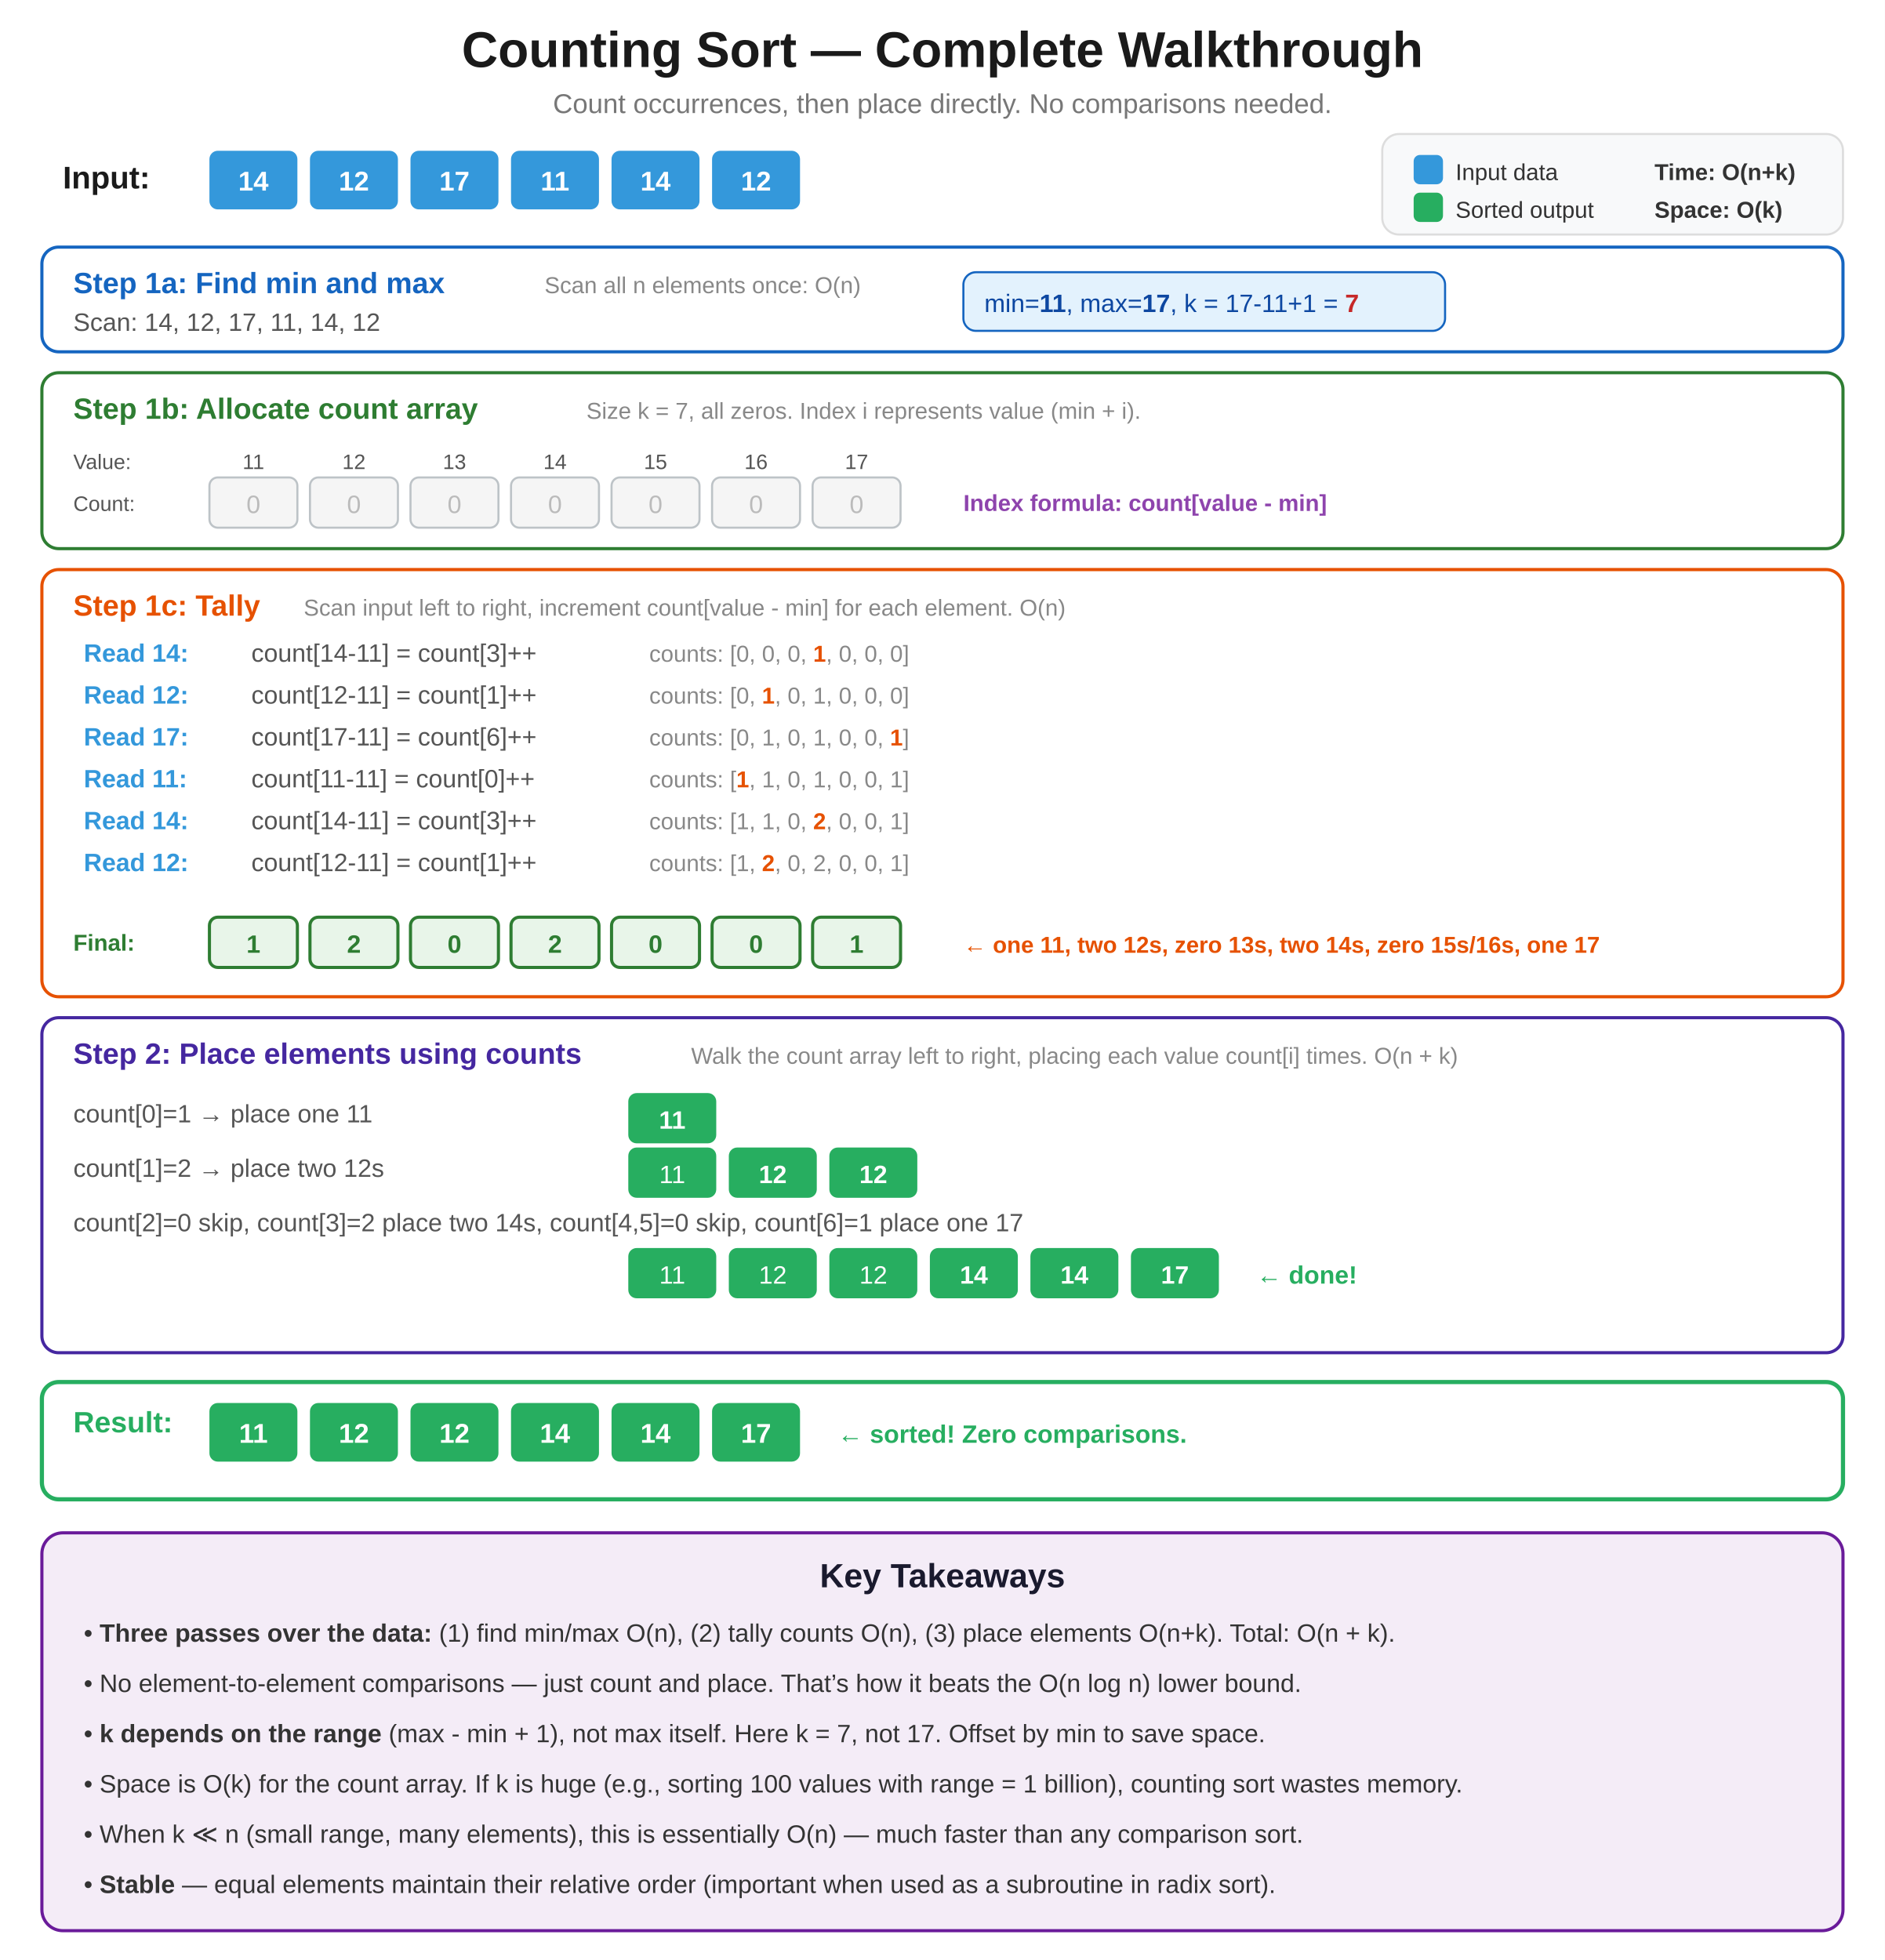
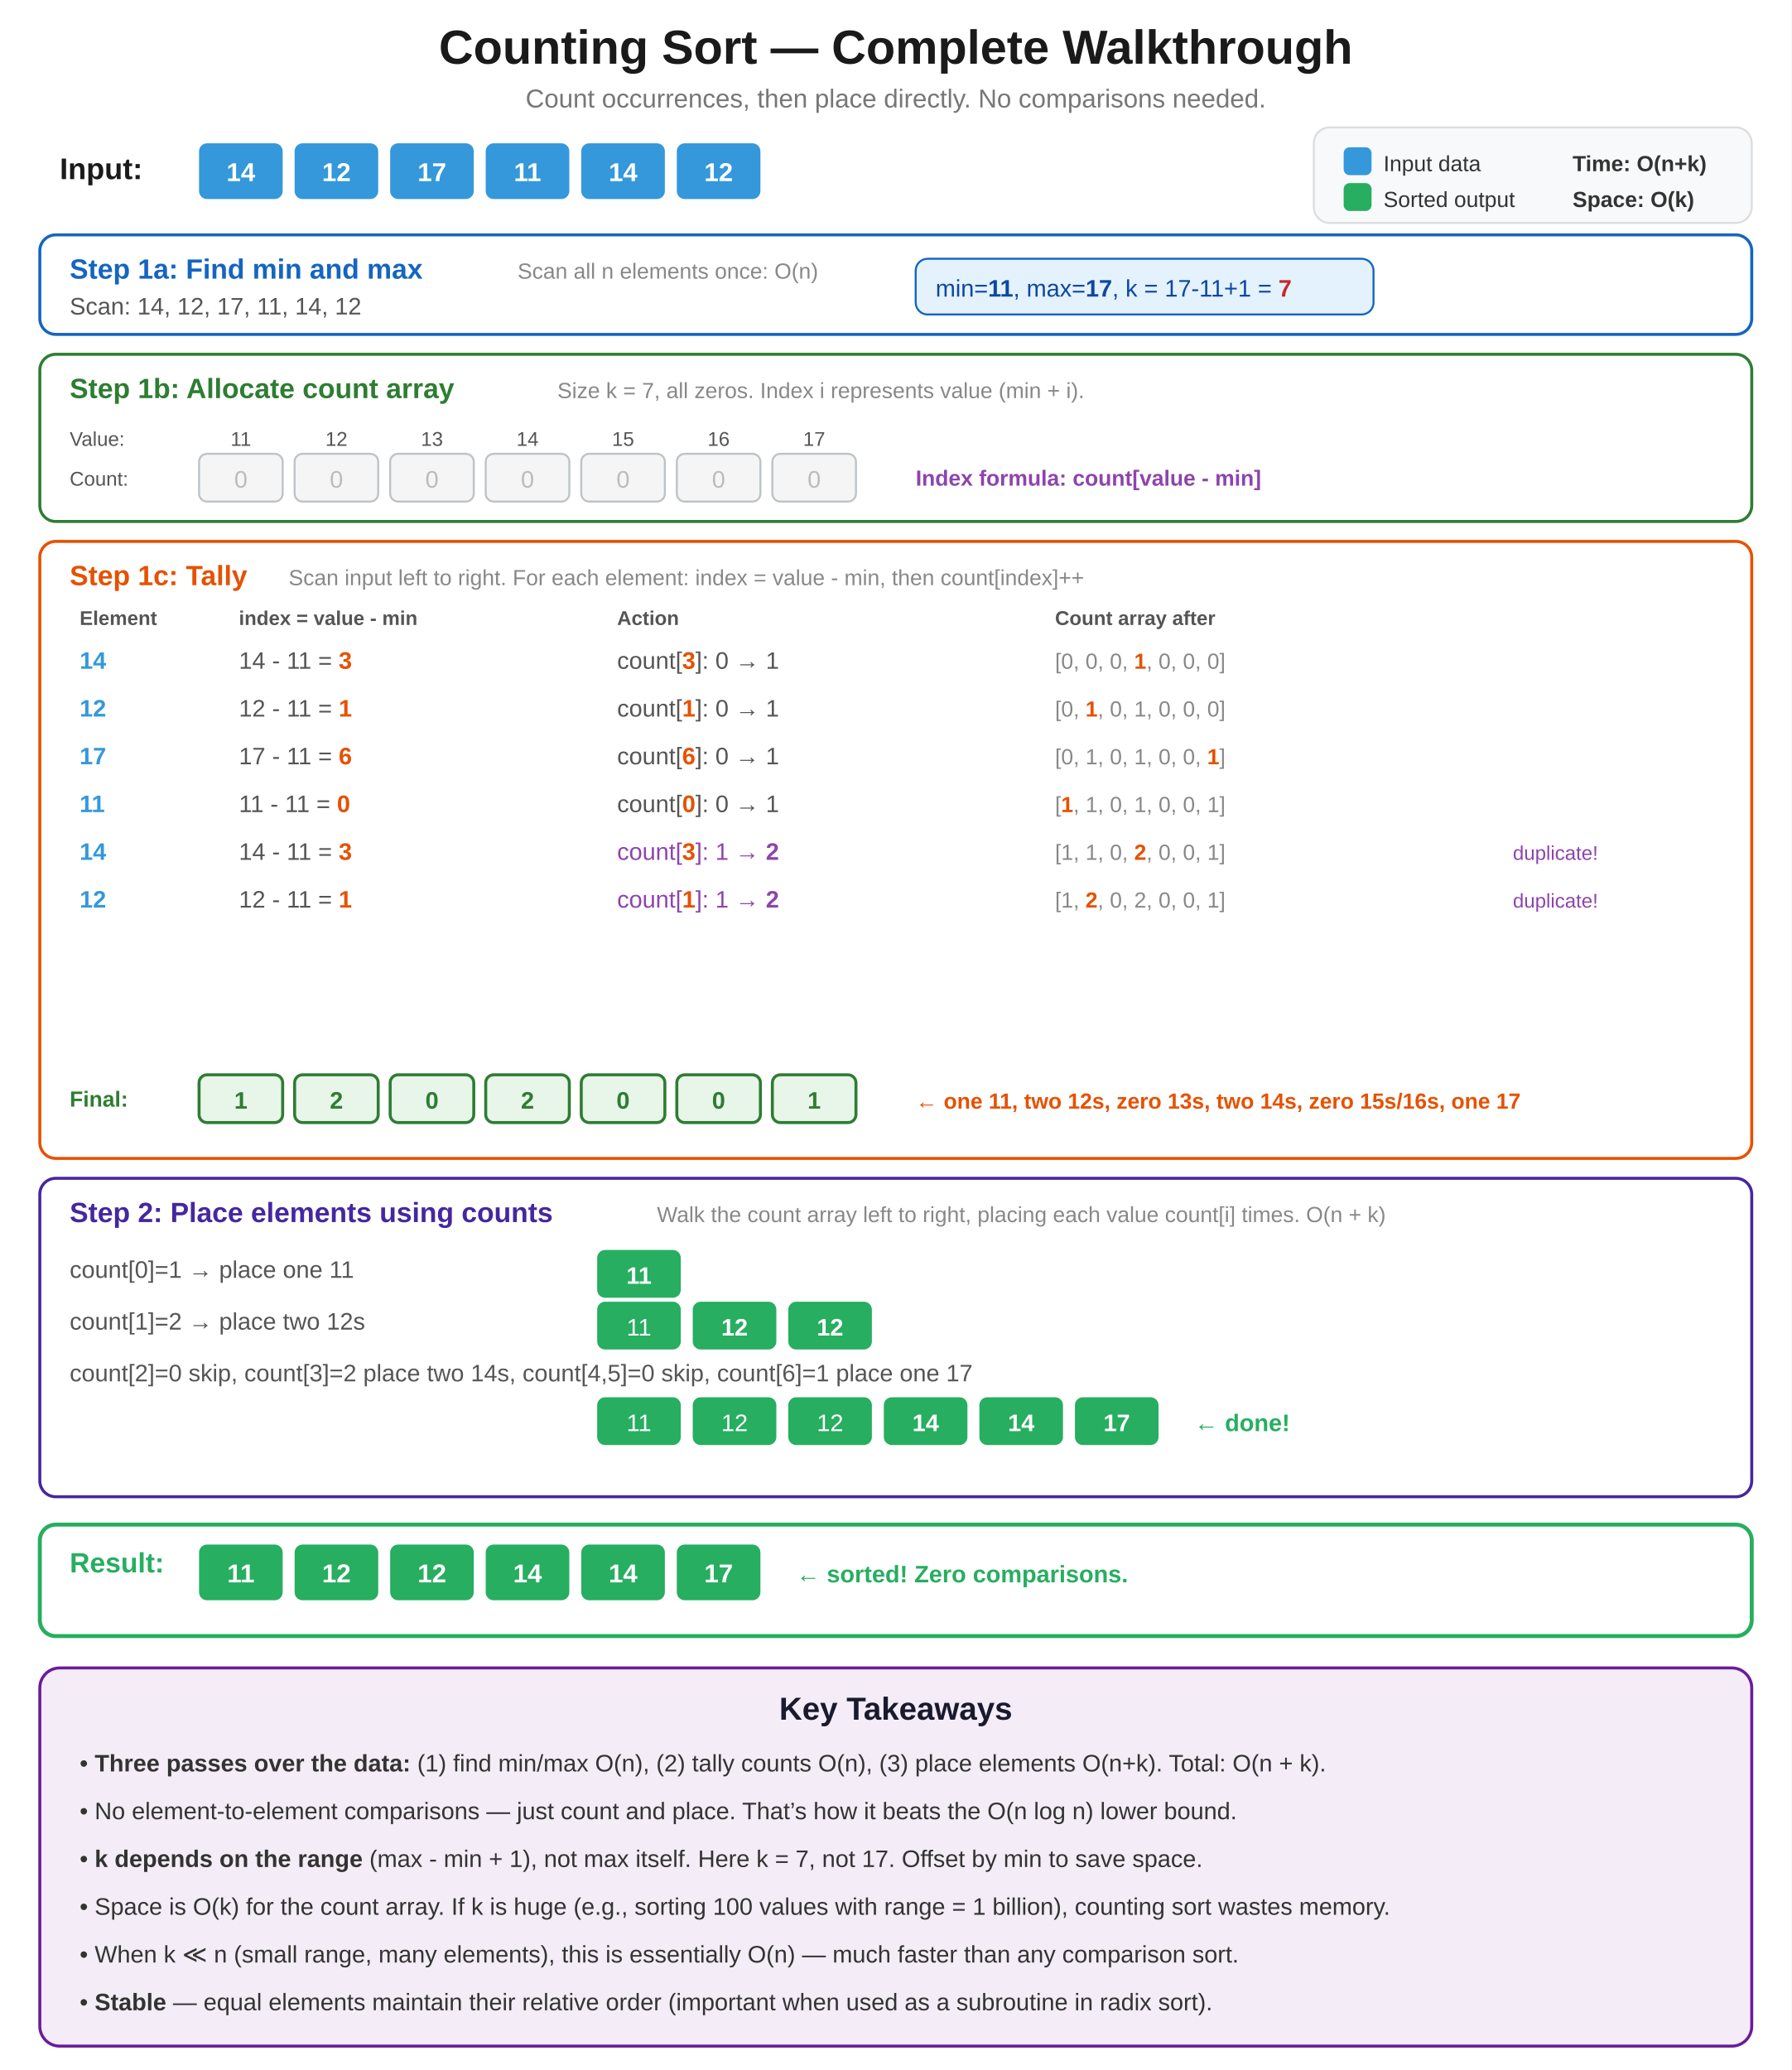
- <svg xmlns="http://www.w3.org/2000/svg" viewBox="0 0 900 936" font-family="'Segoe UI', Arial, sans-serif">
+ <svg xmlns="http://www.w3.org/2000/svg" viewBox="0 0 900 1040" font-family="'Segoe UI', Arial, sans-serif">
  <rect width="100%" height="100%" fill="white" />
  <text x="450" y="32" text-anchor="middle" fill="#1a1a1a" font-size="24" font-weight="bold">Counting Sort — Complete Walkthrough</text>
  <text x="450" y="54" text-anchor="middle" fill="#777" font-size="13">Count occurrences, then place directly. No comparisons needed.</text>
  <rect x="660" y="64" width="220" height="48" rx="8" fill="#f8f9fa" stroke="#ddd" stroke-width="1" />
  <rect x="675" y="74" width="14" height="14" rx="3" fill="#3498db" />
  <text x="695" y="86" fill="#333" font-size="11">Input data</text>
  <rect x="675" y="92" width="14" height="14" rx="3" fill="#27ae60" />
  <text x="695" y="104" fill="#333" font-size="11">Sorted output</text>
  <text x="790" y="86" fill="#333" font-size="11" font-weight="bold">Time: O(n+k)</text>
  <text x="790" y="104" fill="#333" font-size="11" font-weight="bold">Space: O(k)</text>
  <text x="30" y="90" fill="#1a1a1a" font-size="15" font-weight="bold">Input:</text>
  <rect x="100" y="72" width="42" height="28" rx="4" fill="#3498db" />
  <text x="121" y="91" text-anchor="middle" fill="#fff" font-size="13" font-weight="bold">14</text>
  <rect x="148" y="72" width="42" height="28" rx="4" fill="#3498db" />
  <text x="169" y="91" text-anchor="middle" fill="#fff" font-size="13" font-weight="bold">12</text>
  <rect x="196" y="72" width="42" height="28" rx="4" fill="#3498db" />
  <text x="217" y="91" text-anchor="middle" fill="#fff" font-size="13" font-weight="bold">17</text>
  <rect x="244" y="72" width="42" height="28" rx="4" fill="#3498db" />
  <text x="265" y="91" text-anchor="middle" fill="#fff" font-size="13" font-weight="bold">11</text>
  <rect x="292" y="72" width="42" height="28" rx="4" fill="#3498db" />
  <text x="313" y="91" text-anchor="middle" fill="#fff" font-size="13" font-weight="bold">14</text>
  <rect x="340" y="72" width="42" height="28" rx="4" fill="#3498db" />
  <text x="361" y="91" text-anchor="middle" fill="#fff" font-size="13" font-weight="bold">12</text>
  <rect x="20" y="118" width="860" height="50" rx="8" fill="#fff" stroke="#1565c0" stroke-width="1.5" />
  <text x="35" y="140" fill="#1565c0" font-size="14" font-weight="bold">Step 1a: Find min and max</text>
  <text x="260" y="140" fill="#888" font-size="11">Scan all n elements once: O(n)</text>
  <text x="35" y="158" fill="#555" font-size="12">Scan: 14, 12, 17, 11, 14, 12</text>
  <rect x="460" y="130" width="230" height="28" rx="6" fill="#e3f2fd" stroke="#1565c0" stroke-width="1" />
  <text x="470" y="149" fill="#0d47a1" font-size="12">min=<tspan font-weight="bold">11</tspan>, max=<tspan font-weight="bold">17</tspan>, k = 17-11+1 = <tspan font-weight="bold" fill="#c62828">7</tspan>
  </text>
  <rect x="20" y="178" width="860" height="84" rx="8" fill="#fff" stroke="#2e7d32" stroke-width="1.5" />
  <text x="35" y="200" fill="#2e7d32" font-size="14" font-weight="bold">Step 1b: Allocate count array</text>
  <text x="280" y="200" fill="#888" font-size="11">Size k = 7, all zeros. Index i represents value (min + i).</text>
  <text x="35" y="224" fill="#555" font-size="10">Value:</text>
  <text x="121" y="224" text-anchor="middle" fill="#555" font-size="10">11</text>
  <text x="169" y="224" text-anchor="middle" fill="#555" font-size="10">12</text>
  <text x="217" y="224" text-anchor="middle" fill="#555" font-size="10">13</text>
  <text x="265" y="224" text-anchor="middle" fill="#555" font-size="10">14</text>
  <text x="313" y="224" text-anchor="middle" fill="#555" font-size="10">15</text>
  <text x="361" y="224" text-anchor="middle" fill="#555" font-size="10">16</text>
  <text x="409" y="224" text-anchor="middle" fill="#555" font-size="10">17</text>
  <text x="35" y="244" fill="#555" font-size="10">Count:</text>
  <rect x="100" y="228" width="42" height="24" rx="4" fill="#f5f5f5" stroke="#bdc3c7" stroke-width="1" />
  <text x="121" y="245" text-anchor="middle" fill="#bbb" font-size="12">0</text>
  <rect x="148" y="228" width="42" height="24" rx="4" fill="#f5f5f5" stroke="#bdc3c7" stroke-width="1" />
  <text x="169" y="245" text-anchor="middle" fill="#bbb" font-size="12">0</text>
  <rect x="196" y="228" width="42" height="24" rx="4" fill="#f5f5f5" stroke="#bdc3c7" stroke-width="1" />
  <text x="217" y="245" text-anchor="middle" fill="#bbb" font-size="12">0</text>
  <rect x="244" y="228" width="42" height="24" rx="4" fill="#f5f5f5" stroke="#bdc3c7" stroke-width="1" />
  <text x="265" y="245" text-anchor="middle" fill="#bbb" font-size="12">0</text>
  <rect x="292" y="228" width="42" height="24" rx="4" fill="#f5f5f5" stroke="#bdc3c7" stroke-width="1" />
  <text x="313" y="245" text-anchor="middle" fill="#bbb" font-size="12">0</text>
  <rect x="340" y="228" width="42" height="24" rx="4" fill="#f5f5f5" stroke="#bdc3c7" stroke-width="1" />
  <text x="361" y="245" text-anchor="middle" fill="#bbb" font-size="12">0</text>
  <rect x="388" y="228" width="42" height="24" rx="4" fill="#f5f5f5" stroke="#bdc3c7" stroke-width="1" />
  <text x="409" y="245" text-anchor="middle" fill="#bbb" font-size="12">0</text>
  <text x="460" y="244" fill="#8e44ad" font-size="11" font-weight="bold">Index formula: count[value - min]</text>
-   <rect x="20" y="272" width="860" height="204" rx="8" fill="#fff" stroke="#e65100" stroke-width="1.5" />
+   <rect x="20" y="272" width="860" height="310" rx="8" fill="#fff" stroke="#e65100" stroke-width="1.5" />
  <text x="35" y="294" fill="#e65100" font-size="14" font-weight="bold">Step 1c: Tally</text>
-   <text x="145" y="294" fill="#888" font-size="11">Scan input left to right, increment count[value - min] for each element. O(n)</text>
-   <text x="40" y="316" fill="#3498db" font-size="12" font-weight="bold">Read 14:</text>
-   <text x="120" y="316" fill="#555" font-size="12">count[14-11] = count[3]++</text>
-   <text x="310" y="316" fill="#888" font-size="11">counts: [0, 0, 0, <tspan fill="#e65100" font-weight="bold">1</tspan>, 0, 0, 0]</text>
-   <text x="40" y="336" fill="#3498db" font-size="12" font-weight="bold">Read 12:</text>
-   <text x="120" y="336" fill="#555" font-size="12">count[12-11] = count[1]++</text>
-   <text x="310" y="336" fill="#888" font-size="11">counts: [0, <tspan fill="#e65100" font-weight="bold">1</tspan>, 0, 1, 0, 0, 0]</text>
-   <text x="40" y="356" fill="#3498db" font-size="12" font-weight="bold">Read 17:</text>
-   <text x="120" y="356" fill="#555" font-size="12">count[17-11] = count[6]++</text>
-   <text x="310" y="356" fill="#888" font-size="11">counts: [0, 1, 0, 1, 0, 0, <tspan fill="#e65100" font-weight="bold">1</tspan>]</text>
-   <text x="40" y="376" fill="#3498db" font-size="12" font-weight="bold">Read 11:</text>
-   <text x="120" y="376" fill="#555" font-size="12">count[11-11] = count[0]++</text>
-   <text x="310" y="376" fill="#888" font-size="11">counts: [<tspan fill="#e65100" font-weight="bold">1</tspan>, 1, 0, 1, 0, 0, 1]</text>
-   <text x="40" y="396" fill="#3498db" font-size="12" font-weight="bold">Read 14:</text>
-   <text x="120" y="396" fill="#555" font-size="12">count[14-11] = count[3]++</text>
-   <text x="310" y="396" fill="#888" font-size="11">counts: [1, 1, 0, <tspan fill="#e65100" font-weight="bold">2</tspan>, 0, 0, 1]</text>
-   <text x="40" y="416" fill="#3498db" font-size="12" font-weight="bold">Read 12:</text>
-   <text x="120" y="416" fill="#555" font-size="12">count[12-11] = count[1]++</text>
-   <text x="310" y="416" fill="#888" font-size="11">counts: [1, <tspan fill="#e65100" font-weight="bold">2</tspan>, 0, 2, 0, 0, 1]</text>
-   <text x="35" y="454" fill="#2e7d32" font-size="11" font-weight="bold">Final:</text>
-   <rect x="100" y="438" width="42" height="24" rx="4" fill="#e8f5e9" stroke="#2e7d32" stroke-width="1.5" />
-   <text x="121" y="455" text-anchor="middle" fill="#2e7d32" font-size="12" font-weight="bold">1</text>
-   <rect x="148" y="438" width="42" height="24" rx="4" fill="#e8f5e9" stroke="#2e7d32" stroke-width="1.5" />
-   <text x="169" y="455" text-anchor="middle" fill="#2e7d32" font-size="12" font-weight="bold">2</text>
-   <rect x="196" y="438" width="42" height="24" rx="4" fill="#e8f5e9" stroke="#2e7d32" stroke-width="1.5" />
-   <text x="217" y="455" text-anchor="middle" fill="#2e7d32" font-size="12" font-weight="bold">0</text>
-   <rect x="244" y="438" width="42" height="24" rx="4" fill="#e8f5e9" stroke="#2e7d32" stroke-width="1.5" />
-   <text x="265" y="455" text-anchor="middle" fill="#2e7d32" font-size="12" font-weight="bold">2</text>
-   <rect x="292" y="438" width="42" height="24" rx="4" fill="#e8f5e9" stroke="#2e7d32" stroke-width="1.5" />
-   <text x="313" y="455" text-anchor="middle" fill="#2e7d32" font-size="12" font-weight="bold">0</text>
-   <rect x="340" y="438" width="42" height="24" rx="4" fill="#e8f5e9" stroke="#2e7d32" stroke-width="1.5" />
-   <text x="361" y="455" text-anchor="middle" fill="#2e7d32" font-size="12" font-weight="bold">0</text>
-   <rect x="388" y="438" width="42" height="24" rx="4" fill="#e8f5e9" stroke="#2e7d32" stroke-width="1.5" />
-   <text x="409" y="455" text-anchor="middle" fill="#2e7d32" font-size="12" font-weight="bold">1</text>
-   <text x="460" y="455" fill="#e65100" font-size="11" font-weight="bold">← one 11, two 12s, zero 13s, two 14s, zero 15s/16s, one 17</text>
-   <rect x="20" y="486" width="860" height="160" rx="8" fill="#fff" stroke="#4527a0" stroke-width="1.5" />
-   <text x="35" y="508" fill="#4527a0" font-size="14" font-weight="bold">Step 2: Place elements using counts</text>
-   <text x="330" y="508" fill="#888" font-size="11">Walk the count array left to right, placing each value count[i] times. O(n + k)</text>
-   <text x="35" y="536" fill="#555" font-size="12">count[0]=1 → place one 11</text>
-   <rect x="300" y="522" width="42" height="24" rx="4" fill="#27ae60" />
-   <text x="321" y="539" text-anchor="middle" fill="#fff" font-size="12" font-weight="bold">11</text>
-   <text x="35" y="562" fill="#555" font-size="12">count[1]=2 → place two 12s</text>
-   <rect x="300" y="548" width="42" height="24" rx="4" fill="#27ae60" />
-   <text x="321" y="565" text-anchor="middle" fill="#fff" font-size="12">11</text>
-   <rect x="348" y="548" width="42" height="24" rx="4" fill="#27ae60" />
-   <text x="369" y="565" text-anchor="middle" fill="#fff" font-size="12" font-weight="bold">12</text>
-   <rect x="396" y="548" width="42" height="24" rx="4" fill="#27ae60" />
-   <text x="417" y="565" text-anchor="middle" fill="#fff" font-size="12" font-weight="bold">12</text>
-   <text x="35" y="588" fill="#555" font-size="12">count[2]=0 skip, count[3]=2 place two 14s, count[4,5]=0 skip, count[6]=1 place one 17</text>
-   <rect x="300" y="596" width="42" height="24" rx="4" fill="#27ae60" />
-   <text x="321" y="613" text-anchor="middle" fill="#fff" font-size="12">11</text>
-   <rect x="348" y="596" width="42" height="24" rx="4" fill="#27ae60" />
-   <text x="369" y="613" text-anchor="middle" fill="#fff" font-size="12">12</text>
-   <rect x="396" y="596" width="42" height="24" rx="4" fill="#27ae60" />
-   <text x="417" y="613" text-anchor="middle" fill="#fff" font-size="12">12</text>
-   <rect x="444" y="596" width="42" height="24" rx="4" fill="#27ae60" />
-   <text x="465" y="613" text-anchor="middle" fill="#fff" font-size="12" font-weight="bold">14</text>
-   <rect x="492" y="596" width="42" height="24" rx="4" fill="#27ae60" />
-   <text x="513" y="613" text-anchor="middle" fill="#fff" font-size="12" font-weight="bold">14</text>
-   <rect x="540" y="596" width="42" height="24" rx="4" fill="#27ae60" />
-   <text x="561" y="613" text-anchor="middle" fill="#fff" font-size="12" font-weight="bold">17</text>
-   <text x="600" y="613" fill="#27ae60" font-size="12" font-weight="bold">← done!</text>
-   <rect x="20" y="660" width="860" height="56" rx="8" fill="#fff" stroke="#27ae60" stroke-width="2" />
-   <text x="35" y="684" fill="#27ae60" font-size="14" font-weight="bold">Result:</text>
-   <rect x="100" y="670" width="42" height="28" rx="4" fill="#27ae60" />
-   <text x="121" y="689" text-anchor="middle" fill="#fff" font-size="13" font-weight="bold">11</text>
-   <rect x="148" y="670" width="42" height="28" rx="4" fill="#27ae60" />
-   <text x="169" y="689" text-anchor="middle" fill="#fff" font-size="13" font-weight="bold">12</text>
-   <rect x="196" y="670" width="42" height="28" rx="4" fill="#27ae60" />
-   <text x="217" y="689" text-anchor="middle" fill="#fff" font-size="13" font-weight="bold">12</text>
-   <rect x="244" y="670" width="42" height="28" rx="4" fill="#27ae60" />
-   <text x="265" y="689" text-anchor="middle" fill="#fff" font-size="13" font-weight="bold">14</text>
-   <rect x="292" y="670" width="42" height="28" rx="4" fill="#27ae60" />
-   <text x="313" y="689" text-anchor="middle" fill="#fff" font-size="13" font-weight="bold">14</text>
-   <rect x="340" y="670" width="42" height="28" rx="4" fill="#27ae60" />
-   <text x="361" y="689" text-anchor="middle" fill="#fff" font-size="13" font-weight="bold">17</text>
-   <text x="400" y="689" fill="#27ae60" font-size="12" font-weight="bold">← sorted! Zero comparisons.</text>
-   <rect x="20" y="732" width="860" height="190" rx="10" fill="#f4ecf7" stroke="#6a1b9a" stroke-width="1.5" />
-   <text x="450" y="758" text-anchor="middle" fill="#1a1a2e" font-size="16" font-weight="bold">Key Takeaways</text>
-   <text x="40" y="784" fill="#333" font-size="12">• <tspan font-weight="bold">Three passes over the data:</tspan> (1) find min/max O(n), (2) tally counts O(n), (3) place elements O(n+k). Total: O(n + k).</text>
-   <text x="40" y="808" fill="#333" font-size="12">• No element-to-element comparisons — just count and place. That’s how it beats the O(n log n) lower bound.</text>
-   <text x="40" y="832" fill="#333" font-size="12">• <tspan font-weight="bold">k depends on the range</tspan> (max - min + 1), not max itself. Here k = 7, not 17. Offset by min to save space.</text>
-   <text x="40" y="856" fill="#333" font-size="12">• Space is O(k) for the count array. If k is huge (e.g., sorting 100 values with range = 1 billion), counting sort wastes memory.</text>
-   <text x="40" y="880" fill="#333" font-size="12">• When k ≪ n (small range, many elements), this is essentially O(n) — much faster than any comparison sort.</text>
-   <text x="40" y="904" fill="#333" font-size="12">• <tspan font-weight="bold">Stable</tspan> — equal elements maintain their relative order (important when used as a subroutine in radix sort).</text>
+   <text x="145" y="294" fill="#888" font-size="11">Scan input left to right. For each element: index = value - min, then count[index]++</text>
+   <text x="40" y="314" fill="#555" font-size="10" font-weight="bold">Element</text>
+   <text x="120" y="314" fill="#555" font-size="10" font-weight="bold">index = value - min</text>
+   <text x="310" y="314" fill="#555" font-size="10" font-weight="bold">Action</text>
+   <text x="530" y="314" fill="#555" font-size="10" font-weight="bold">Count array after</text>
+   <text x="40" y="336" fill="#3498db" font-size="12" font-weight="bold">14</text>
+   <text x="120" y="336" fill="#555" font-size="12">14 - 11 = <tspan fill="#e65100" font-weight="bold">3</tspan>
+   </text>
+   <text x="310" y="336" fill="#555" font-size="12">count[<tspan fill="#e65100" font-weight="bold">3</tspan>]: 0 → 1</text>
+   <text x="530" y="336" fill="#888" font-size="11">[0, 0, 0, <tspan fill="#e65100" font-weight="bold">1</tspan>, 0, 0, 0]</text>
+   <text x="40" y="360" fill="#3498db" font-size="12" font-weight="bold">12</text>
+   <text x="120" y="360" fill="#555" font-size="12">12 - 11 = <tspan fill="#e65100" font-weight="bold">1</tspan>
+   </text>
+   <text x="310" y="360" fill="#555" font-size="12">count[<tspan fill="#e65100" font-weight="bold">1</tspan>]: 0 → 1</text>
+   <text x="530" y="360" fill="#888" font-size="11">[0, <tspan fill="#e65100" font-weight="bold">1</tspan>, 0, 1, 0, 0, 0]</text>
+   <text x="40" y="384" fill="#3498db" font-size="12" font-weight="bold">17</text>
+   <text x="120" y="384" fill="#555" font-size="12">17 - 11 = <tspan fill="#e65100" font-weight="bold">6</tspan>
+   </text>
+   <text x="310" y="384" fill="#555" font-size="12">count[<tspan fill="#e65100" font-weight="bold">6</tspan>]: 0 → 1</text>
+   <text x="530" y="384" fill="#888" font-size="11">[0, 1, 0, 1, 0, 0, <tspan fill="#e65100" font-weight="bold">1</tspan>]</text>
+   <text x="40" y="408" fill="#3498db" font-size="12" font-weight="bold">11</text>
+   <text x="120" y="408" fill="#555" font-size="12">11 - 11 = <tspan fill="#e65100" font-weight="bold">0</tspan>
+   </text>
+   <text x="310" y="408" fill="#555" font-size="12">count[<tspan fill="#e65100" font-weight="bold">0</tspan>]: 0 → 1</text>
+   <text x="530" y="408" fill="#888" font-size="11">[<tspan fill="#e65100" font-weight="bold">1</tspan>, 1, 0, 1, 0, 0, 1]</text>
+   <text x="40" y="432" fill="#3498db" font-size="12" font-weight="bold">14</text>
+   <text x="120" y="432" fill="#555" font-size="12">14 - 11 = <tspan fill="#e65100" font-weight="bold">3</tspan>
+   </text>
+   <text x="310" y="432" fill="#8e44ad" font-size="12">count[<tspan fill="#e65100" font-weight="bold">3</tspan>]: 1 → <tspan font-weight="bold">2</tspan>
+   </text>
+   <text x="530" y="432" fill="#888" font-size="11">[1, 1, 0, <tspan fill="#e65100" font-weight="bold">2</tspan>, 0, 0, 1]</text>
+   <text x="760" y="432" fill="#8e44ad" font-size="10">duplicate!</text>
+   <text x="40" y="456" fill="#3498db" font-size="12" font-weight="bold">12</text>
+   <text x="120" y="456" fill="#555" font-size="12">12 - 11 = <tspan fill="#e65100" font-weight="bold">1</tspan>
+   </text>
+   <text x="310" y="456" fill="#8e44ad" font-size="12">count[<tspan fill="#e65100" font-weight="bold">1</tspan>]: 1 → <tspan font-weight="bold">2</tspan>
+   </text>
+   <text x="530" y="456" fill="#888" font-size="11">[1, <tspan fill="#e65100" font-weight="bold">2</tspan>, 0, 2, 0, 0, 1]</text>
+   <text x="760" y="456" fill="#8e44ad" font-size="10">duplicate!</text>
+   <text x="35" y="556" fill="#2e7d32" font-size="11" font-weight="bold">Final:</text>
+   <rect x="100" y="540" width="42" height="24" rx="4" fill="#e8f5e9" stroke="#2e7d32" stroke-width="1.5" />
+   <text x="121" y="557" text-anchor="middle" fill="#2e7d32" font-size="12" font-weight="bold">1</text>
+   <rect x="148" y="540" width="42" height="24" rx="4" fill="#e8f5e9" stroke="#2e7d32" stroke-width="1.5" />
+   <text x="169" y="557" text-anchor="middle" fill="#2e7d32" font-size="12" font-weight="bold">2</text>
+   <rect x="196" y="540" width="42" height="24" rx="4" fill="#e8f5e9" stroke="#2e7d32" stroke-width="1.5" />
+   <text x="217" y="557" text-anchor="middle" fill="#2e7d32" font-size="12" font-weight="bold">0</text>
+   <rect x="244" y="540" width="42" height="24" rx="4" fill="#e8f5e9" stroke="#2e7d32" stroke-width="1.5" />
+   <text x="265" y="557" text-anchor="middle" fill="#2e7d32" font-size="12" font-weight="bold">2</text>
+   <rect x="292" y="540" width="42" height="24" rx="4" fill="#e8f5e9" stroke="#2e7d32" stroke-width="1.5" />
+   <text x="313" y="557" text-anchor="middle" fill="#2e7d32" font-size="12" font-weight="bold">0</text>
+   <rect x="340" y="540" width="42" height="24" rx="4" fill="#e8f5e9" stroke="#2e7d32" stroke-width="1.5" />
+   <text x="361" y="557" text-anchor="middle" fill="#2e7d32" font-size="12" font-weight="bold">0</text>
+   <rect x="388" y="540" width="42" height="24" rx="4" fill="#e8f5e9" stroke="#2e7d32" stroke-width="1.5" />
+   <text x="409" y="557" text-anchor="middle" fill="#2e7d32" font-size="12" font-weight="bold">1</text>
+   <text x="460" y="557" fill="#e65100" font-size="11" font-weight="bold">← one 11, two 12s, zero 13s, two 14s, zero 15s/16s, one 17</text>
+   <rect x="20" y="592" width="860" height="160" rx="8" fill="#fff" stroke="#4527a0" stroke-width="1.5" />
+   <text x="35" y="614" fill="#4527a0" font-size="14" font-weight="bold">Step 2: Place elements using counts</text>
+   <text x="330" y="614" fill="#888" font-size="11">Walk the count array left to right, placing each value count[i] times. O(n + k)</text>
+   <text x="35" y="642" fill="#555" font-size="12">count[0]=1 → place one 11</text>
+   <rect x="300" y="628" width="42" height="24" rx="4" fill="#27ae60" />
+   <text x="321" y="645" text-anchor="middle" fill="#fff" font-size="12" font-weight="bold">11</text>
+   <text x="35" y="668" fill="#555" font-size="12">count[1]=2 → place two 12s</text>
+   <rect x="300" y="654" width="42" height="24" rx="4" fill="#27ae60" />
+   <text x="321" y="671" text-anchor="middle" fill="#fff" font-size="12">11</text>
+   <rect x="348" y="654" width="42" height="24" rx="4" fill="#27ae60" />
+   <text x="369" y="671" text-anchor="middle" fill="#fff" font-size="12" font-weight="bold">12</text>
+   <rect x="396" y="654" width="42" height="24" rx="4" fill="#27ae60" />
+   <text x="417" y="671" text-anchor="middle" fill="#fff" font-size="12" font-weight="bold">12</text>
+   <text x="35" y="694" fill="#555" font-size="12">count[2]=0 skip, count[3]=2 place two 14s, count[4,5]=0 skip, count[6]=1 place one 17</text>
+   <rect x="300" y="702" width="42" height="24" rx="4" fill="#27ae60" />
+   <text x="321" y="719" text-anchor="middle" fill="#fff" font-size="12">11</text>
+   <rect x="348" y="702" width="42" height="24" rx="4" fill="#27ae60" />
+   <text x="369" y="719" text-anchor="middle" fill="#fff" font-size="12">12</text>
+   <rect x="396" y="702" width="42" height="24" rx="4" fill="#27ae60" />
+   <text x="417" y="719" text-anchor="middle" fill="#fff" font-size="12">12</text>
+   <rect x="444" y="702" width="42" height="24" rx="4" fill="#27ae60" />
+   <text x="465" y="719" text-anchor="middle" fill="#fff" font-size="12" font-weight="bold">14</text>
+   <rect x="492" y="702" width="42" height="24" rx="4" fill="#27ae60" />
+   <text x="513" y="719" text-anchor="middle" fill="#fff" font-size="12" font-weight="bold">14</text>
+   <rect x="540" y="702" width="42" height="24" rx="4" fill="#27ae60" />
+   <text x="561" y="719" text-anchor="middle" fill="#fff" font-size="12" font-weight="bold">17</text>
+   <text x="600" y="719" fill="#27ae60" font-size="12" font-weight="bold">← done!</text>
+   <rect x="20" y="766" width="860" height="56" rx="8" fill="#fff" stroke="#27ae60" stroke-width="2" />
+   <text x="35" y="790" fill="#27ae60" font-size="14" font-weight="bold">Result:</text>
+   <rect x="100" y="776" width="42" height="28" rx="4" fill="#27ae60" />
+   <text x="121" y="795" text-anchor="middle" fill="#fff" font-size="13" font-weight="bold">11</text>
+   <rect x="148" y="776" width="42" height="28" rx="4" fill="#27ae60" />
+   <text x="169" y="795" text-anchor="middle" fill="#fff" font-size="13" font-weight="bold">12</text>
+   <rect x="196" y="776" width="42" height="28" rx="4" fill="#27ae60" />
+   <text x="217" y="795" text-anchor="middle" fill="#fff" font-size="13" font-weight="bold">12</text>
+   <rect x="244" y="776" width="42" height="28" rx="4" fill="#27ae60" />
+   <text x="265" y="795" text-anchor="middle" fill="#fff" font-size="13" font-weight="bold">14</text>
+   <rect x="292" y="776" width="42" height="28" rx="4" fill="#27ae60" />
+   <text x="313" y="795" text-anchor="middle" fill="#fff" font-size="13" font-weight="bold">14</text>
+   <rect x="340" y="776" width="42" height="28" rx="4" fill="#27ae60" />
+   <text x="361" y="795" text-anchor="middle" fill="#fff" font-size="13" font-weight="bold">17</text>
+   <text x="400" y="795" fill="#27ae60" font-size="12" font-weight="bold">← sorted! Zero comparisons.</text>
+   <rect x="20" y="838" width="860" height="190" rx="10" fill="#f4ecf7" stroke="#6a1b9a" stroke-width="1.5" />
+   <text x="450" y="864" text-anchor="middle" fill="#1a1a2e" font-size="16" font-weight="bold">Key Takeaways</text>
+   <text x="40" y="890" fill="#333" font-size="12">• <tspan font-weight="bold">Three passes over the data:</tspan> (1) find min/max O(n), (2) tally counts O(n), (3) place elements O(n+k). Total: O(n + k).</text>
+   <text x="40" y="914" fill="#333" font-size="12">• No element-to-element comparisons — just count and place. That’s how it beats the O(n log n) lower bound.</text>
+   <text x="40" y="938" fill="#333" font-size="12">• <tspan font-weight="bold">k depends on the range</tspan> (max - min + 1), not max itself. Here k = 7, not 17. Offset by min to save space.</text>
+   <text x="40" y="962" fill="#333" font-size="12">• Space is O(k) for the count array. If k is huge (e.g., sorting 100 values with range = 1 billion), counting sort wastes memory.</text>
+   <text x="40" y="986" fill="#333" font-size="12">• When k ≪ n (small range, many elements), this is essentially O(n) — much faster than any comparison sort.</text>
+   <text x="40" y="1010" fill="#333" font-size="12">• <tspan font-weight="bold">Stable</tspan> — equal elements maintain their relative order (important when used as a subroutine in radix sort).</text>
</svg>
